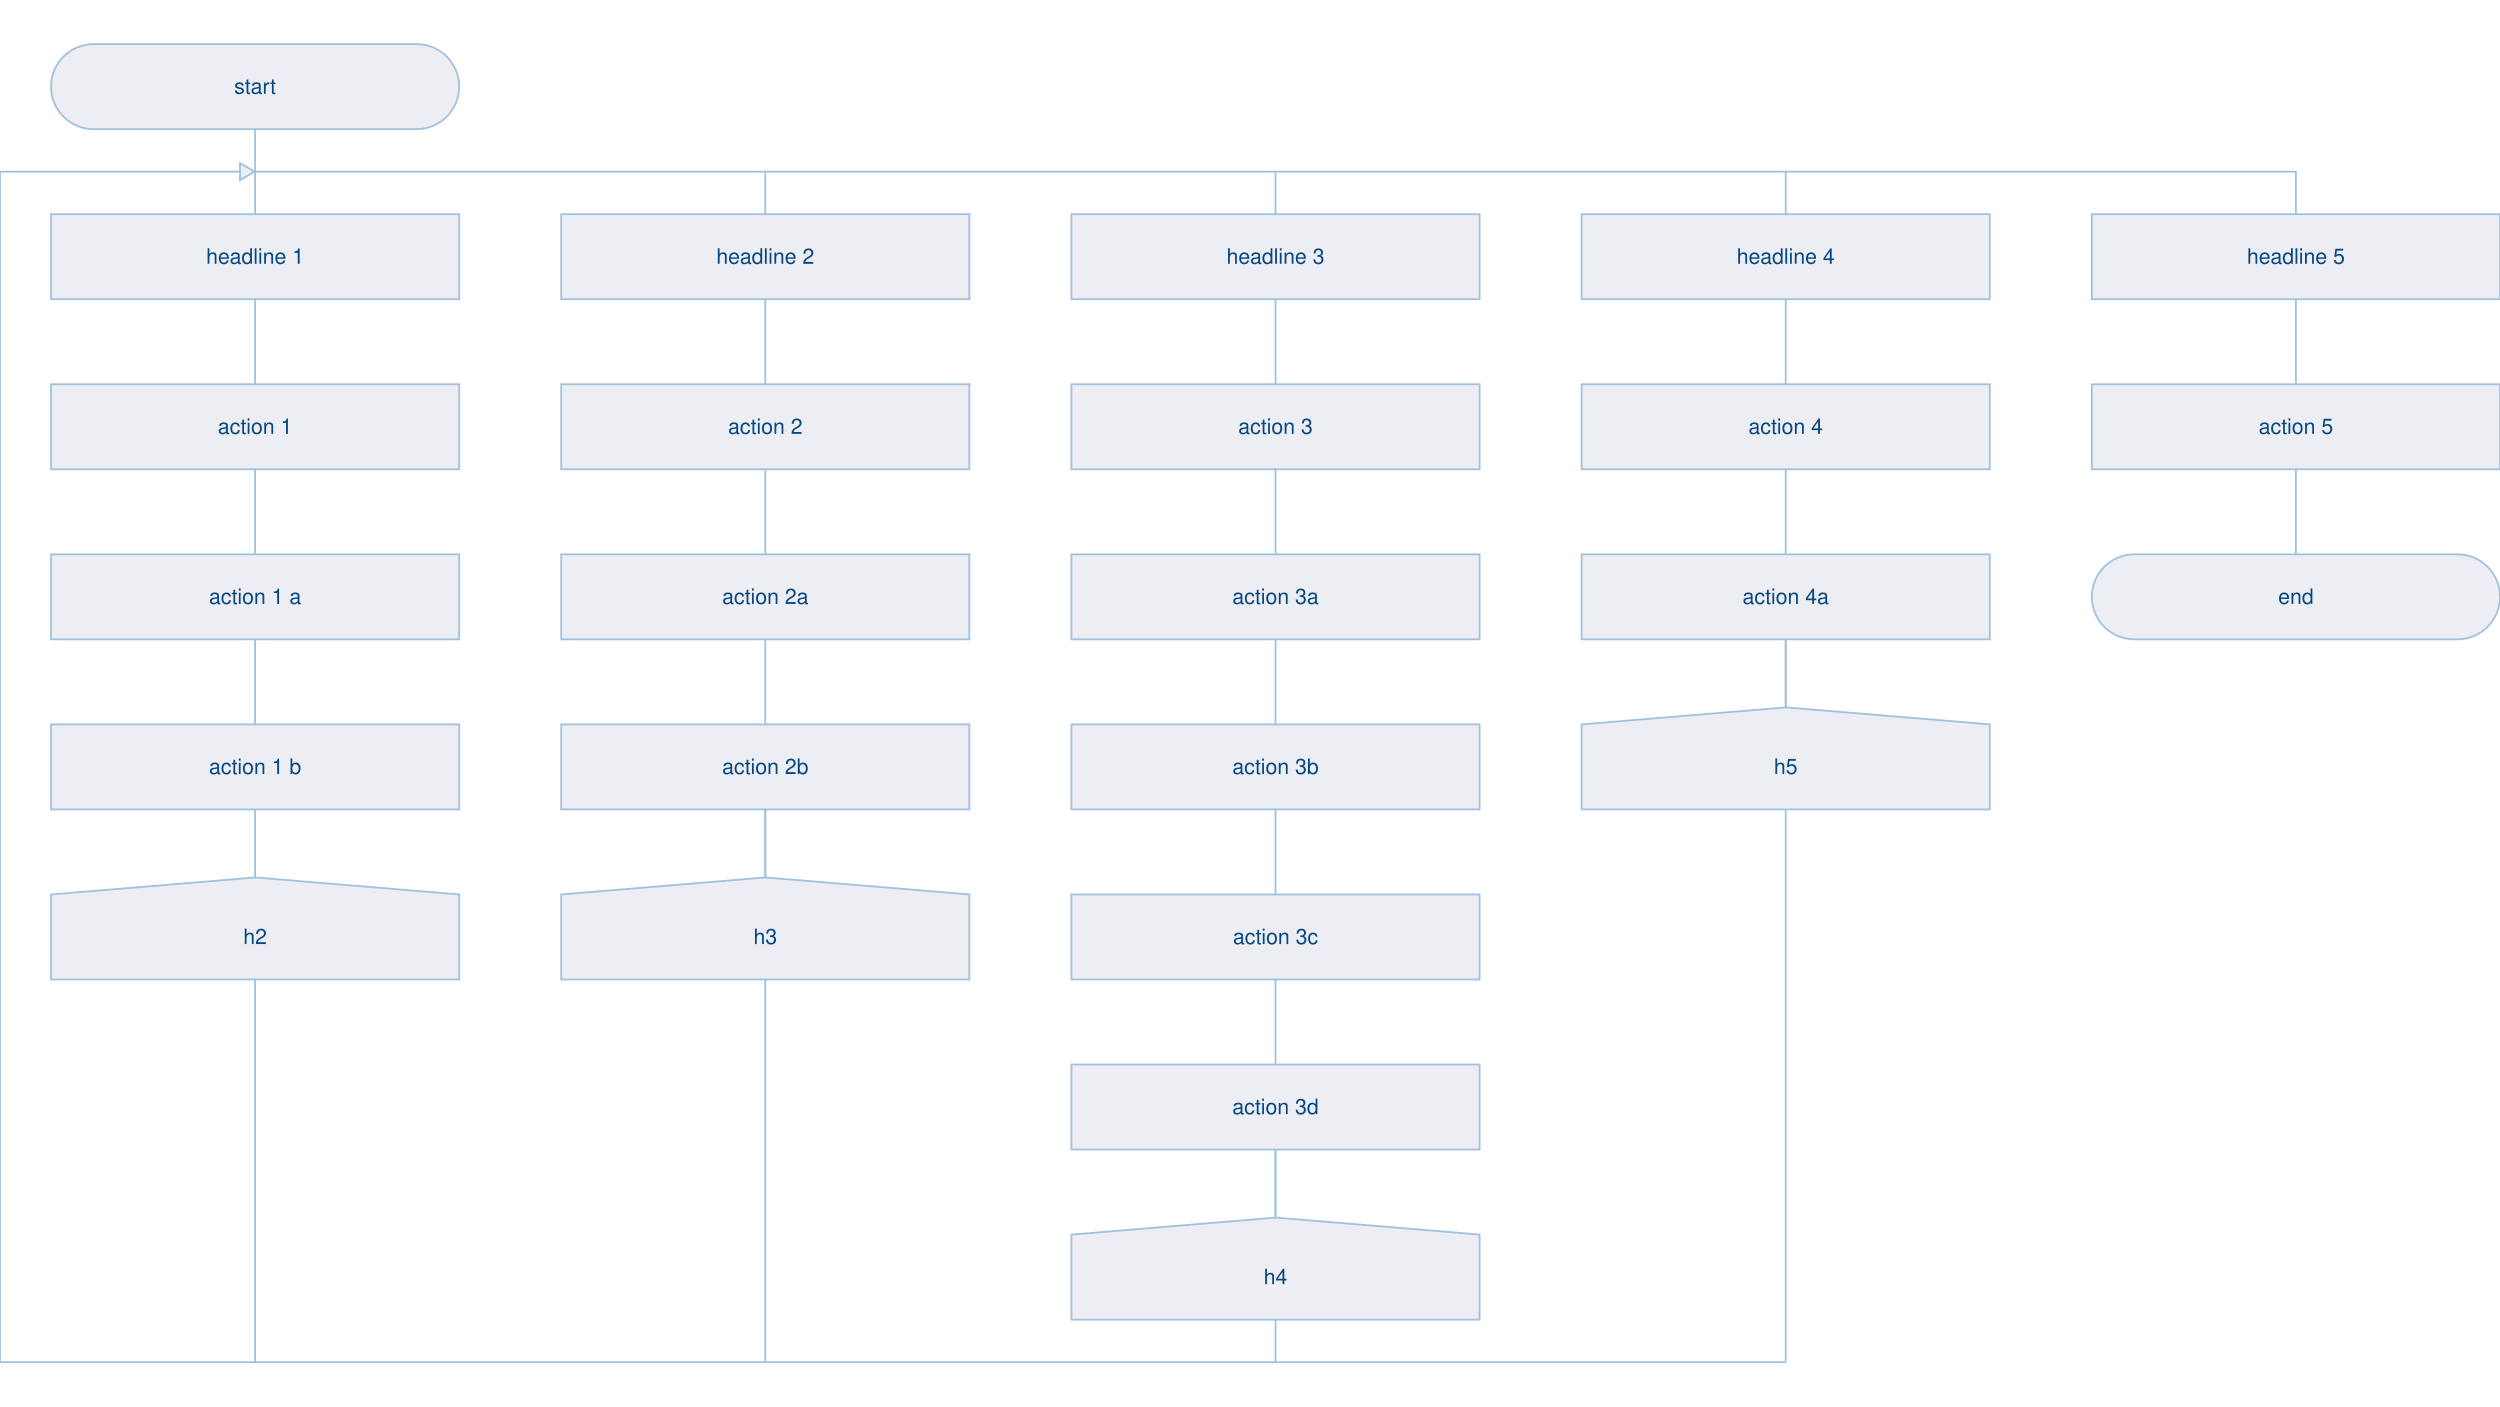
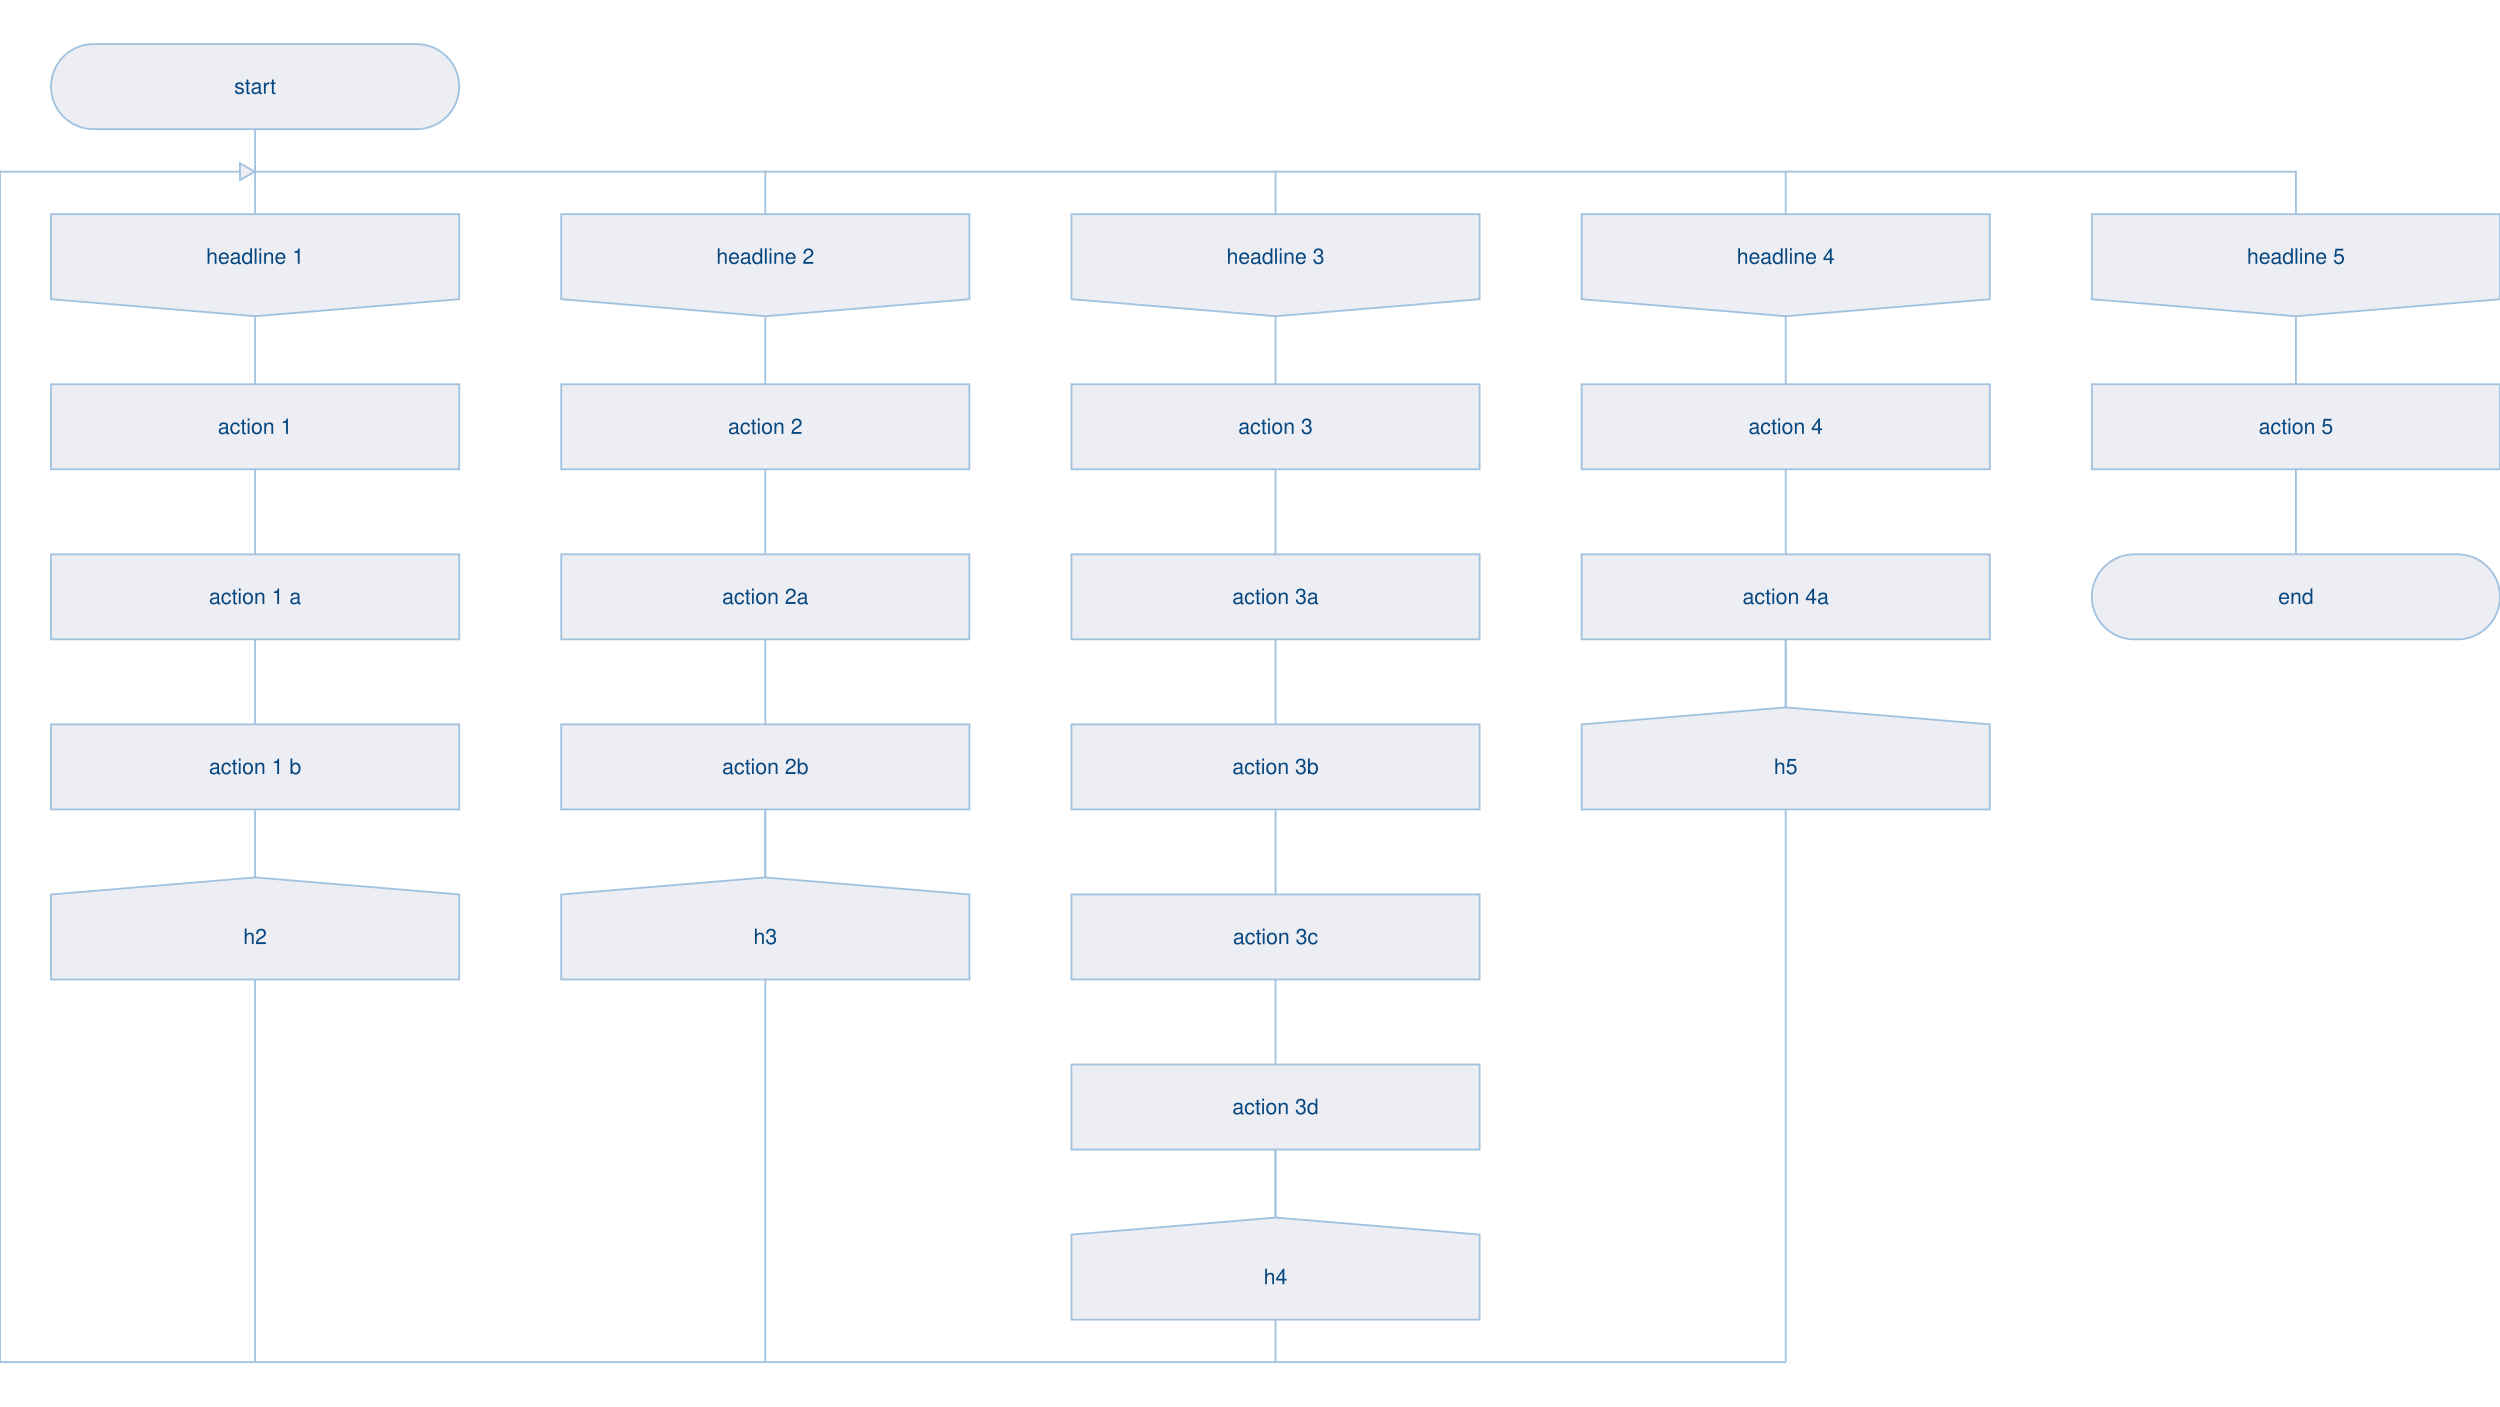
<svg xmlns="http://www.w3.org/2000/svg" font-size="1" viewBox="0.0 0.0 1920.0 1080.0" stroke="rgb(0,0,0)" width="1920" stroke-opacity="1" height="1080" version="1.1">
  <defs />
  <g stroke-linejoin="miter" fill-opacity="0.0" fill="rgb(0,0,0)" stroke="rgb(160,194,222)" stroke-linecap="butt" stroke-miterlimit="10.0" stroke-opacity="1.0" stroke-width="1.394">
    <path d="M 195.918,719.592 v 326.531 h 391.837 " />
  </g>
  <g stroke-linejoin="miter" fill-opacity="0.0" fill="rgb(0,0,0)" stroke="rgb(160,194,222)" stroke-linecap="butt" stroke-miterlimit="10.0" stroke-opacity="1.0" stroke-width="1.394">
    <path d="M 587.755,588.98 v 457.143 h 391.837 " />
  </g>
  <g stroke-linejoin="miter" fill-opacity="0.0" fill="rgb(0,0,0)" stroke="rgb(160,194,222)" stroke-linecap="butt" stroke-miterlimit="10.0" stroke-opacity="1.0" stroke-width="1.394">
    <path d="M 979.592,850.204 v 195.918 h 391.837 " />
  </g>
  <g stroke-linejoin="miter" fill-opacity="0.0" fill="rgb(0,0,0)" stroke="rgb(160,194,222)" stroke-linecap="butt" stroke-miterlimit="10.0" stroke-opacity="1.0" stroke-width="1.394">
    <path d="M 1371.429,458.367 v 587.755 " />
  </g>
  <g stroke-linejoin="miter" fill-opacity="1.0" fill="rgb(237,237,244)" stroke="rgb(160,194,222)" stroke-linecap="butt" stroke-miterlimit="10.0" stroke-opacity="1.0" stroke-width="1.394">
    <path d="M 184.311,138.367 l 11.311,-6.531 l -11.311,-6.531 Z" />
  </g>
  <g stroke-linejoin="miter" fill-opacity="0.0" fill="rgb(0,0,0)" stroke="rgb(160,194,222)" stroke-linecap="butt" stroke-miterlimit="10.0" stroke-opacity="1.0" stroke-width="1.394">
    <path d="M 195.918,1046.122 h -195.918 v -914.286 h 184.607 " />
  </g>
  <g stroke-linejoin="miter" fill-opacity="0.0" fill="rgb(0,0,0)" stroke="rgb(160,194,222)" stroke-linecap="butt" stroke-miterlimit="10.0" stroke-opacity="1.0" stroke-width="1.394">
    <path d="M 195.918,131.837 h 391.837 v 32.653 " />
  </g>
  <g stroke-linejoin="miter" fill-opacity="0.0" fill="rgb(0,0,0)" stroke="rgb(160,194,222)" stroke-linecap="butt" stroke-miterlimit="10.0" stroke-opacity="1.0" stroke-width="1.394">
    <path d="M 587.755,131.837 h 391.837 v 32.653 " />
  </g>
  <g stroke-linejoin="miter" fill-opacity="0.0" fill="rgb(0,0,0)" stroke="rgb(160,194,222)" stroke-linecap="butt" stroke-miterlimit="10.0" stroke-opacity="1.0" stroke-width="1.394">
    <path d="M 979.592,131.837 h 391.837 v 32.653 " />
  </g>
  <g stroke-linejoin="miter" fill-opacity="0.0" fill="rgb(0,0,0)" stroke="rgb(160,194,222)" stroke-linecap="butt" stroke-miterlimit="10.0" stroke-opacity="1.0" stroke-width="1.394">
    <path d="M 1371.429,131.837 h 391.837 v 32.653 " />
  </g>
  <g stroke-linejoin="miter" fill-opacity="0.0" fill="rgb(0,0,0)" stroke="rgb(160,194,222)" stroke-linecap="butt" stroke-miterlimit="10.0" stroke-opacity="1.0" stroke-width="1.394">
    <path d="M 1763.265,327.755 v -130.612 " />
  </g>
  <g stroke-linejoin="miter" fill-opacity="0.0" fill="rgb(0,0,0)" stroke="rgb(160,194,222)" stroke-linecap="butt" stroke-miterlimit="10.0" stroke-opacity="1.0" stroke-width="1.394">
    <path d="M 1763.265,458.367 v -130.612 " />
  </g>
  <g stroke-linejoin="miter" fill-opacity="1.0" fill="rgb(237,237,244)" stroke="rgb(160,194,222)" stroke-linecap="butt" stroke-miterlimit="10.0" stroke-opacity="1.0" stroke-width="1.394">
    <path d="M 1920,458.367 h 0 c 0,-18.034 -14.619,-32.653 -32.653 -32.653h -248.163 c -18.034,-0 -32.653,14.619 -32.653 32.653h 0 c -0,18.034 14.619,32.653 32.653 32.653h 248.163 c 18.034,0 32.653,-14.619 32.653 -32.653Z" />
  </g>
  <g stroke-linejoin="miter" fill-opacity="1.0" font-size="16.327px" fill="rgb(6,71,128)" stroke="rgb(0,0,0)" font-weight="300" font-family="helvetica" stroke-linecap="butt" stroke-miterlimit="10.0" stroke-opacity="1.0" stroke-width="5.576">
    <text transform="matrix(1,0,0,1,1763.265,458.3673)" stroke="none" dominant-baseline="middle" text-anchor="middle">end</text>
  </g>
  <g stroke-linejoin="miter" fill-opacity="1.0" fill="rgb(237,237,244)" stroke="rgb(160,194,222)" stroke-linecap="butt" stroke-miterlimit="10.0" stroke-opacity="1.0" stroke-width="1.394">
    <path d="M 1920,360.408 l -0,-65.306 h -313.469 l -0,65.306 Z" />
  </g>
  <g stroke-linejoin="miter" fill-opacity="1.0" font-size="16.327px" fill="rgb(6,71,128)" stroke="rgb(0,0,0)" font-weight="300" font-family="helvetica" stroke-linecap="butt" stroke-miterlimit="10.0" stroke-opacity="1.0" stroke-width="5.576">
    <text transform="matrix(1,0,0,1,1763.265,327.7551)" stroke="none" dominant-baseline="middle" text-anchor="middle">action 5</text>
  </g>
  <g stroke-linejoin="miter" fill-opacity="1.0" fill="rgb(237,237,244)" stroke="rgb(160,194,222)" stroke-linecap="butt" stroke-miterlimit="10.0" stroke-opacity="1.0" stroke-width="1.394">
-     <path d="M 1920,229.796 l -0,-65.306 h -313.469 l -0,65.306 Z" />
+     <path d="M 1606.531,229.796 v -65.306 h 313.469 v 65.306 l -156.735,13.061 l -156.735,-13.061 Z" />
  </g>
  <g stroke-linejoin="miter" fill-opacity="1.0" font-size="16.327px" fill="rgb(6,71,128)" stroke="rgb(0,0,0)" font-weight="300" font-family="helvetica" stroke-linecap="butt" stroke-miterlimit="10.0" stroke-opacity="1.0" stroke-width="5.576">
    <text transform="matrix(1,0,0,1,1763.265,197.1429)" stroke="none" dominant-baseline="middle" text-anchor="middle">headline 5</text>
  </g>
  <g stroke-linejoin="miter" fill-opacity="0.0" fill="rgb(0,0,0)" stroke="rgb(160,194,222)" stroke-linecap="butt" stroke-miterlimit="10.0" stroke-opacity="1.0" stroke-width="1.394">
    <path d="M 1371.429,327.755 v -130.612 " />
  </g>
  <g stroke-linejoin="miter" fill-opacity="0.0" fill="rgb(0,0,0)" stroke="rgb(160,194,222)" stroke-linecap="butt" stroke-miterlimit="10.0" stroke-opacity="1.0" stroke-width="1.394">
    <path d="M 1371.429,458.367 v -130.612 " />
  </g>
  <g stroke-linejoin="miter" fill-opacity="0.0" fill="rgb(0,0,0)" stroke="rgb(160,194,222)" stroke-linecap="butt" stroke-miterlimit="10.0" stroke-opacity="1.0" stroke-width="1.394">
    <path d="M 1371.429,588.98 v -130.612 " />
  </g>
  <g stroke-linejoin="miter" fill-opacity="1.0" fill="rgb(237,237,244)" stroke="rgb(160,194,222)" stroke-linecap="butt" stroke-miterlimit="10.0" stroke-opacity="1.0" stroke-width="1.394">
    <path d="M 1214.694,621.633 v -65.306 l 156.735,-13.061 l 156.735,13.061 v 65.306 h -313.469 Z" />
  </g>
  <g stroke-linejoin="miter" fill-opacity="1.0" font-size="16.327px" fill="rgb(6,71,128)" stroke="rgb(0,0,0)" font-weight="300" font-family="helvetica" stroke-linecap="butt" stroke-miterlimit="10.0" stroke-opacity="1.0" stroke-width="5.576">
    <text transform="matrix(1,0,0,1,1371.429,588.9796)" stroke="none" dominant-baseline="middle" text-anchor="middle">h5</text>
  </g>
  <g stroke-linejoin="miter" fill-opacity="1.0" fill="rgb(237,237,244)" stroke="rgb(160,194,222)" stroke-linecap="butt" stroke-miterlimit="10.0" stroke-opacity="1.0" stroke-width="1.394">
    <path d="M 1528.163,491.02 l -0,-65.306 h -313.469 l -0,65.306 Z" />
  </g>
  <g stroke-linejoin="miter" fill-opacity="1.0" font-size="16.327px" fill="rgb(6,71,128)" stroke="rgb(0,0,0)" font-weight="300" font-family="helvetica" stroke-linecap="butt" stroke-miterlimit="10.0" stroke-opacity="1.0" stroke-width="5.576">
    <text transform="matrix(1,0,0,1,1371.429,458.3673)" stroke="none" dominant-baseline="middle" text-anchor="middle">action 4a</text>
  </g>
  <g stroke-linejoin="miter" fill-opacity="1.0" fill="rgb(237,237,244)" stroke="rgb(160,194,222)" stroke-linecap="butt" stroke-miterlimit="10.0" stroke-opacity="1.0" stroke-width="1.394">
    <path d="M 1528.163,360.408 l -0,-65.306 h -313.469 l -0,65.306 Z" />
  </g>
  <g stroke-linejoin="miter" fill-opacity="1.0" font-size="16.327px" fill="rgb(6,71,128)" stroke="rgb(0,0,0)" font-weight="300" font-family="helvetica" stroke-linecap="butt" stroke-miterlimit="10.0" stroke-opacity="1.0" stroke-width="5.576">
    <text transform="matrix(1,0,0,1,1371.429,327.7551)" stroke="none" dominant-baseline="middle" text-anchor="middle">action 4</text>
  </g>
  <g stroke-linejoin="miter" fill-opacity="1.0" fill="rgb(237,237,244)" stroke="rgb(160,194,222)" stroke-linecap="butt" stroke-miterlimit="10.0" stroke-opacity="1.0" stroke-width="1.394">
-     <path d="M 1528.163,229.796 l -0,-65.306 h -313.469 l -0,65.306 Z" />
+     <path d="M 1214.694,229.796 v -65.306 h 313.469 v 65.306 l -156.735,13.061 l -156.735,-13.061 Z" />
  </g>
  <g stroke-linejoin="miter" fill-opacity="1.0" font-size="16.327px" fill="rgb(6,71,128)" stroke="rgb(0,0,0)" font-weight="300" font-family="helvetica" stroke-linecap="butt" stroke-miterlimit="10.0" stroke-opacity="1.0" stroke-width="5.576">
    <text transform="matrix(1,0,0,1,1371.429,197.1429)" stroke="none" dominant-baseline="middle" text-anchor="middle">headline 4</text>
  </g>
  <g stroke-linejoin="miter" fill-opacity="0.0" fill="rgb(0,0,0)" stroke="rgb(160,194,222)" stroke-linecap="butt" stroke-miterlimit="10.0" stroke-opacity="1.0" stroke-width="1.394">
    <path d="M 979.592,327.755 v -130.612 " />
  </g>
  <g stroke-linejoin="miter" fill-opacity="0.0" fill="rgb(0,0,0)" stroke="rgb(160,194,222)" stroke-linecap="butt" stroke-miterlimit="10.0" stroke-opacity="1.0" stroke-width="1.394">
    <path d="M 979.592,458.367 v -130.612 " />
  </g>
  <g stroke-linejoin="miter" fill-opacity="0.0" fill="rgb(0,0,0)" stroke="rgb(160,194,222)" stroke-linecap="butt" stroke-miterlimit="10.0" stroke-opacity="1.0" stroke-width="1.394">
    <path d="M 979.592,588.98 v -130.612 " />
  </g>
  <g stroke-linejoin="miter" fill-opacity="0.0" fill="rgb(0,0,0)" stroke="rgb(160,194,222)" stroke-linecap="butt" stroke-miterlimit="10.0" stroke-opacity="1.0" stroke-width="1.394">
    <path d="M 979.592,719.592 v -130.612 " />
  </g>
  <g stroke-linejoin="miter" fill-opacity="0.0" fill="rgb(0,0,0)" stroke="rgb(160,194,222)" stroke-linecap="butt" stroke-miterlimit="10.0" stroke-opacity="1.0" stroke-width="1.394">
    <path d="M 979.592,850.204 v -130.612 " />
  </g>
  <g stroke-linejoin="miter" fill-opacity="0.0" fill="rgb(0,0,0)" stroke="rgb(160,194,222)" stroke-linecap="butt" stroke-miterlimit="10.0" stroke-opacity="1.0" stroke-width="1.394">
    <path d="M 979.592,980.816 v -130.612 " />
  </g>
  <g stroke-linejoin="miter" fill-opacity="1.0" fill="rgb(237,237,244)" stroke="rgb(160,194,222)" stroke-linecap="butt" stroke-miterlimit="10.0" stroke-opacity="1.0" stroke-width="1.394">
    <path d="M 822.857,1013.469 v -65.306 l 156.735,-13.061 l 156.735,13.061 v 65.306 h -313.469 Z" />
  </g>
  <g stroke-linejoin="miter" fill-opacity="1.0" font-size="16.327px" fill="rgb(6,71,128)" stroke="rgb(0,0,0)" font-weight="300" font-family="helvetica" stroke-linecap="butt" stroke-miterlimit="10.0" stroke-opacity="1.0" stroke-width="5.576">
    <text transform="matrix(1,0,0,1,979.5918,980.8163)" stroke="none" dominant-baseline="middle" text-anchor="middle">h4</text>
  </g>
  <g stroke-linejoin="miter" fill-opacity="1.0" fill="rgb(237,237,244)" stroke="rgb(160,194,222)" stroke-linecap="butt" stroke-miterlimit="10.0" stroke-opacity="1.0" stroke-width="1.394">
    <path d="M 1136.326,882.857 l -0,-65.306 h -313.469 l -0,65.306 Z" />
  </g>
  <g stroke-linejoin="miter" fill-opacity="1.0" font-size="16.327px" fill="rgb(6,71,128)" stroke="rgb(0,0,0)" font-weight="300" font-family="helvetica" stroke-linecap="butt" stroke-miterlimit="10.0" stroke-opacity="1.0" stroke-width="5.576">
    <text transform="matrix(1,0,0,1,979.5918,850.2041)" stroke="none" dominant-baseline="middle" text-anchor="middle">action 3d</text>
  </g>
  <g stroke-linejoin="miter" fill-opacity="1.0" fill="rgb(237,237,244)" stroke="rgb(160,194,222)" stroke-linecap="butt" stroke-miterlimit="10.0" stroke-opacity="1.0" stroke-width="1.394">
    <path d="M 1136.326,752.245 l -0,-65.306 h -313.469 l -0,65.306 Z" />
  </g>
  <g stroke-linejoin="miter" fill-opacity="1.0" font-size="16.327px" fill="rgb(6,71,128)" stroke="rgb(0,0,0)" font-weight="300" font-family="helvetica" stroke-linecap="butt" stroke-miterlimit="10.0" stroke-opacity="1.0" stroke-width="5.576">
    <text transform="matrix(1,0,0,1,979.5918,719.5918)" stroke="none" dominant-baseline="middle" text-anchor="middle">action 3c</text>
  </g>
  <g stroke-linejoin="miter" fill-opacity="1.0" fill="rgb(237,237,244)" stroke="rgb(160,194,222)" stroke-linecap="butt" stroke-miterlimit="10.0" stroke-opacity="1.0" stroke-width="1.394">
    <path d="M 1136.326,621.633 l -0,-65.306 h -313.469 l -0,65.306 Z" />
  </g>
  <g stroke-linejoin="miter" fill-opacity="1.0" font-size="16.327px" fill="rgb(6,71,128)" stroke="rgb(0,0,0)" font-weight="300" font-family="helvetica" stroke-linecap="butt" stroke-miterlimit="10.0" stroke-opacity="1.0" stroke-width="5.576">
    <text transform="matrix(1,0,0,1,979.5918,588.9796)" stroke="none" dominant-baseline="middle" text-anchor="middle">action 3b</text>
  </g>
  <g stroke-linejoin="miter" fill-opacity="1.0" fill="rgb(237,237,244)" stroke="rgb(160,194,222)" stroke-linecap="butt" stroke-miterlimit="10.0" stroke-opacity="1.0" stroke-width="1.394">
    <path d="M 1136.326,491.02 l -0,-65.306 h -313.469 l -0,65.306 Z" />
  </g>
  <g stroke-linejoin="miter" fill-opacity="1.0" font-size="16.327px" fill="rgb(6,71,128)" stroke="rgb(0,0,0)" font-weight="300" font-family="helvetica" stroke-linecap="butt" stroke-miterlimit="10.0" stroke-opacity="1.0" stroke-width="5.576">
    <text transform="matrix(1,0,0,1,979.5918,458.3673)" stroke="none" dominant-baseline="middle" text-anchor="middle">action 3a</text>
  </g>
  <g stroke-linejoin="miter" fill-opacity="1.0" fill="rgb(237,237,244)" stroke="rgb(160,194,222)" stroke-linecap="butt" stroke-miterlimit="10.0" stroke-opacity="1.0" stroke-width="1.394">
    <path d="M 1136.326,360.408 l -0,-65.306 h -313.469 l -0,65.306 Z" />
  </g>
  <g stroke-linejoin="miter" fill-opacity="1.0" font-size="16.327px" fill="rgb(6,71,128)" stroke="rgb(0,0,0)" font-weight="300" font-family="helvetica" stroke-linecap="butt" stroke-miterlimit="10.0" stroke-opacity="1.0" stroke-width="5.576">
    <text transform="matrix(1,0,0,1,979.5918,327.7551)" stroke="none" dominant-baseline="middle" text-anchor="middle">action 3</text>
  </g>
  <g stroke-linejoin="miter" fill-opacity="1.0" fill="rgb(237,237,244)" stroke="rgb(160,194,222)" stroke-linecap="butt" stroke-miterlimit="10.0" stroke-opacity="1.0" stroke-width="1.394">
-     <path d="M 1136.326,229.796 l -0,-65.306 h -313.469 l -0,65.306 Z" />
+     <path d="M 822.857,229.796 v -65.306 h 313.469 v 65.306 l -156.735,13.061 l -156.735,-13.061 Z" />
  </g>
  <g stroke-linejoin="miter" fill-opacity="1.0" font-size="16.327px" fill="rgb(6,71,128)" stroke="rgb(0,0,0)" font-weight="300" font-family="helvetica" stroke-linecap="butt" stroke-miterlimit="10.0" stroke-opacity="1.0" stroke-width="5.576">
    <text transform="matrix(1,0,0,1,979.5918,197.1429)" stroke="none" dominant-baseline="middle" text-anchor="middle">headline 3</text>
  </g>
  <g stroke-linejoin="miter" fill-opacity="0.0" fill="rgb(0,0,0)" stroke="rgb(160,194,222)" stroke-linecap="butt" stroke-miterlimit="10.0" stroke-opacity="1.0" stroke-width="1.394">
    <path d="M 587.755,327.755 v -130.612 " />
  </g>
  <g stroke-linejoin="miter" fill-opacity="0.0" fill="rgb(0,0,0)" stroke="rgb(160,194,222)" stroke-linecap="butt" stroke-miterlimit="10.0" stroke-opacity="1.0" stroke-width="1.394">
    <path d="M 587.755,458.367 v -130.612 " />
  </g>
  <g stroke-linejoin="miter" fill-opacity="0.0" fill="rgb(0,0,0)" stroke="rgb(160,194,222)" stroke-linecap="butt" stroke-miterlimit="10.0" stroke-opacity="1.0" stroke-width="1.394">
    <path d="M 587.755,588.98 v -130.612 " />
  </g>
  <g stroke-linejoin="miter" fill-opacity="0.0" fill="rgb(0,0,0)" stroke="rgb(160,194,222)" stroke-linecap="butt" stroke-miterlimit="10.0" stroke-opacity="1.0" stroke-width="1.394">
    <path d="M 587.755,719.592 v -130.612 " />
  </g>
  <g stroke-linejoin="miter" fill-opacity="1.0" fill="rgb(237,237,244)" stroke="rgb(160,194,222)" stroke-linecap="butt" stroke-miterlimit="10.0" stroke-opacity="1.0" stroke-width="1.394">
    <path d="M 431.02,752.245 v -65.306 l 156.735,-13.061 l 156.735,13.061 v 65.306 h -313.469 Z" />
  </g>
  <g stroke-linejoin="miter" fill-opacity="1.0" font-size="16.327px" fill="rgb(6,71,128)" stroke="rgb(0,0,0)" font-weight="300" font-family="helvetica" stroke-linecap="butt" stroke-miterlimit="10.0" stroke-opacity="1.0" stroke-width="5.576">
    <text transform="matrix(1,0,0,1,587.7551,719.5918)" stroke="none" dominant-baseline="middle" text-anchor="middle">h3</text>
  </g>
  <g stroke-linejoin="miter" fill-opacity="1.0" fill="rgb(237,237,244)" stroke="rgb(160,194,222)" stroke-linecap="butt" stroke-miterlimit="10.0" stroke-opacity="1.0" stroke-width="1.394">
    <path d="M 744.49,621.633 l -0,-65.306 h -313.469 l -0,65.306 Z" />
  </g>
  <g stroke-linejoin="miter" fill-opacity="1.0" font-size="16.327px" fill="rgb(6,71,128)" stroke="rgb(0,0,0)" font-weight="300" font-family="helvetica" stroke-linecap="butt" stroke-miterlimit="10.0" stroke-opacity="1.0" stroke-width="5.576">
    <text transform="matrix(1,0,0,1,587.7551,588.9796)" stroke="none" dominant-baseline="middle" text-anchor="middle">action 2b</text>
  </g>
  <g stroke-linejoin="miter" fill-opacity="1.0" fill="rgb(237,237,244)" stroke="rgb(160,194,222)" stroke-linecap="butt" stroke-miterlimit="10.0" stroke-opacity="1.0" stroke-width="1.394">
    <path d="M 744.49,491.02 l -0,-65.306 h -313.469 l -0,65.306 Z" />
  </g>
  <g stroke-linejoin="miter" fill-opacity="1.0" font-size="16.327px" fill="rgb(6,71,128)" stroke="rgb(0,0,0)" font-weight="300" font-family="helvetica" stroke-linecap="butt" stroke-miterlimit="10.0" stroke-opacity="1.0" stroke-width="5.576">
    <text transform="matrix(1,0,0,1,587.7551,458.3673)" stroke="none" dominant-baseline="middle" text-anchor="middle">action 2a</text>
  </g>
  <g stroke-linejoin="miter" fill-opacity="1.0" fill="rgb(237,237,244)" stroke="rgb(160,194,222)" stroke-linecap="butt" stroke-miterlimit="10.0" stroke-opacity="1.0" stroke-width="1.394">
    <path d="M 744.49,360.408 l -0,-65.306 h -313.469 l -0,65.306 Z" />
  </g>
  <g stroke-linejoin="miter" fill-opacity="1.0" font-size="16.327px" fill="rgb(6,71,128)" stroke="rgb(0,0,0)" font-weight="300" font-family="helvetica" stroke-linecap="butt" stroke-miterlimit="10.0" stroke-opacity="1.0" stroke-width="5.576">
    <text transform="matrix(1,0,0,1,587.7551,327.7551)" stroke="none" dominant-baseline="middle" text-anchor="middle">action 2</text>
  </g>
  <g stroke-linejoin="miter" fill-opacity="1.0" fill="rgb(237,237,244)" stroke="rgb(160,194,222)" stroke-linecap="butt" stroke-miterlimit="10.0" stroke-opacity="1.0" stroke-width="1.394">
-     <path d="M 744.49,229.796 l -0,-65.306 h -313.469 l -0,65.306 Z" />
+     <path d="M 431.02,229.796 v -65.306 h 313.469 v 65.306 l -156.735,13.061 l -156.735,-13.061 Z" />
  </g>
  <g stroke-linejoin="miter" fill-opacity="1.0" font-size="16.327px" fill="rgb(6,71,128)" stroke="rgb(0,0,0)" font-weight="300" font-family="helvetica" stroke-linecap="butt" stroke-miterlimit="10.0" stroke-opacity="1.0" stroke-width="5.576">
    <text transform="matrix(1,0,0,1,587.7551,197.1429)" stroke="none" dominant-baseline="middle" text-anchor="middle">headline 2</text>
  </g>
  <g stroke-linejoin="miter" fill-opacity="0.0" fill="rgb(0,0,0)" stroke="rgb(160,194,222)" stroke-linecap="butt" stroke-miterlimit="10.0" stroke-opacity="1.0" stroke-width="1.394">
    <path d="M 195.918,197.143 v -130.612 " />
  </g>
  <g stroke-linejoin="miter" fill-opacity="0.0" fill="rgb(0,0,0)" stroke="rgb(160,194,222)" stroke-linecap="butt" stroke-miterlimit="10.0" stroke-opacity="1.0" stroke-width="1.394">
    <path d="M 195.918,327.755 v -130.612 " />
  </g>
  <g stroke-linejoin="miter" fill-opacity="0.0" fill="rgb(0,0,0)" stroke="rgb(160,194,222)" stroke-linecap="butt" stroke-miterlimit="10.0" stroke-opacity="1.0" stroke-width="1.394">
    <path d="M 195.918,458.367 v -130.612 " />
  </g>
  <g stroke-linejoin="miter" fill-opacity="0.0" fill="rgb(0,0,0)" stroke="rgb(160,194,222)" stroke-linecap="butt" stroke-miterlimit="10.0" stroke-opacity="1.0" stroke-width="1.394">
    <path d="M 195.918,588.98 v -130.612 " />
  </g>
  <g stroke-linejoin="miter" fill-opacity="0.0" fill="rgb(0,0,0)" stroke="rgb(160,194,222)" stroke-linecap="butt" stroke-miterlimit="10.0" stroke-opacity="1.0" stroke-width="1.394">
    <path d="M 195.918,719.592 v -130.612 " />
  </g>
  <g stroke-linejoin="miter" fill-opacity="1.0" fill="rgb(237,237,244)" stroke="rgb(160,194,222)" stroke-linecap="butt" stroke-miterlimit="10.0" stroke-opacity="1.0" stroke-width="1.394">
    <path d="M 39.184,752.245 v -65.306 l 156.735,-13.061 l 156.735,13.061 v 65.306 h -313.469 Z" />
  </g>
  <g stroke-linejoin="miter" fill-opacity="1.0" font-size="16.327px" fill="rgb(6,71,128)" stroke="rgb(0,0,0)" font-weight="300" font-family="helvetica" stroke-linecap="butt" stroke-miterlimit="10.0" stroke-opacity="1.0" stroke-width="5.576">
    <text transform="matrix(1,0,0,1,195.9184,719.5918)" stroke="none" dominant-baseline="middle" text-anchor="middle">h2</text>
  </g>
  <g stroke-linejoin="miter" fill-opacity="1.0" fill="rgb(237,237,244)" stroke="rgb(160,194,222)" stroke-linecap="butt" stroke-miterlimit="10.0" stroke-opacity="1.0" stroke-width="1.394">
    <path d="M 352.653,621.633 l -0,-65.306 h -313.469 l -0,65.306 Z" />
  </g>
  <g stroke-linejoin="miter" fill-opacity="1.0" font-size="16.327px" fill="rgb(6,71,128)" stroke="rgb(0,0,0)" font-weight="300" font-family="helvetica" stroke-linecap="butt" stroke-miterlimit="10.0" stroke-opacity="1.0" stroke-width="5.576">
    <text transform="matrix(1,0,0,1,195.9184,588.9796)" stroke="none" dominant-baseline="middle" text-anchor="middle">action 1 b</text>
  </g>
  <g stroke-linejoin="miter" fill-opacity="1.0" fill="rgb(237,237,244)" stroke="rgb(160,194,222)" stroke-linecap="butt" stroke-miterlimit="10.0" stroke-opacity="1.0" stroke-width="1.394">
    <path d="M 352.653,491.02 l -0,-65.306 h -313.469 l -0,65.306 Z" />
  </g>
  <g stroke-linejoin="miter" fill-opacity="1.0" font-size="16.327px" fill="rgb(6,71,128)" stroke="rgb(0,0,0)" font-weight="300" font-family="helvetica" stroke-linecap="butt" stroke-miterlimit="10.0" stroke-opacity="1.0" stroke-width="5.576">
    <text transform="matrix(1,0,0,1,195.9184,458.3673)" stroke="none" dominant-baseline="middle" text-anchor="middle">action 1 a</text>
  </g>
  <g stroke-linejoin="miter" fill-opacity="1.0" fill="rgb(237,237,244)" stroke="rgb(160,194,222)" stroke-linecap="butt" stroke-miterlimit="10.0" stroke-opacity="1.0" stroke-width="1.394">
    <path d="M 352.653,360.408 l -0,-65.306 h -313.469 l -0,65.306 Z" />
  </g>
  <g stroke-linejoin="miter" fill-opacity="1.0" font-size="16.327px" fill="rgb(6,71,128)" stroke="rgb(0,0,0)" font-weight="300" font-family="helvetica" stroke-linecap="butt" stroke-miterlimit="10.0" stroke-opacity="1.0" stroke-width="5.576">
    <text transform="matrix(1,0,0,1,195.9184,327.7551)" stroke="none" dominant-baseline="middle" text-anchor="middle">action 1</text>
  </g>
  <g stroke-linejoin="miter" fill-opacity="1.0" fill="rgb(237,237,244)" stroke="rgb(160,194,222)" stroke-linecap="butt" stroke-miterlimit="10.0" stroke-opacity="1.0" stroke-width="1.394">
-     <path d="M 352.653,229.796 l -0,-65.306 h -313.469 l -0,65.306 Z" />
+     <path d="M 39.184,229.796 v -65.306 h 313.469 v 65.306 l -156.735,13.061 l -156.735,-13.061 Z" />
  </g>
  <g stroke-linejoin="miter" fill-opacity="1.0" font-size="16.327px" fill="rgb(6,71,128)" stroke="rgb(0,0,0)" font-weight="300" font-family="helvetica" stroke-linecap="butt" stroke-miterlimit="10.0" stroke-opacity="1.0" stroke-width="5.576">
    <text transform="matrix(1,0,0,1,195.9184,197.1429)" stroke="none" dominant-baseline="middle" text-anchor="middle">headline 1</text>
  </g>
  <g stroke-linejoin="miter" fill-opacity="1.0" fill="rgb(237,237,244)" stroke="rgb(160,194,222)" stroke-linecap="butt" stroke-miterlimit="10.0" stroke-opacity="1.0" stroke-width="1.394">
    <path d="M 352.653,66.531 h 0 c 0,-18.034 -14.619,-32.653 -32.653 -32.653h -248.163 c -18.034,-0 -32.653,14.619 -32.653 32.653h 0 c -0,18.034 14.619,32.653 32.653 32.653h 248.163 c 18.034,0 32.653,-14.619 32.653 -32.653Z" />
  </g>
  <g stroke-linejoin="miter" fill-opacity="1.0" font-size="16.327px" fill="rgb(6,71,128)" stroke="rgb(0,0,0)" font-weight="300" font-family="helvetica" stroke-linecap="butt" stroke-miterlimit="10.0" stroke-opacity="1.0" stroke-width="5.576">
    <text transform="matrix(1,0,0,1,195.9184,66.5306)" stroke="none" dominant-baseline="middle" text-anchor="middle">start</text>
  </g>
</svg>
